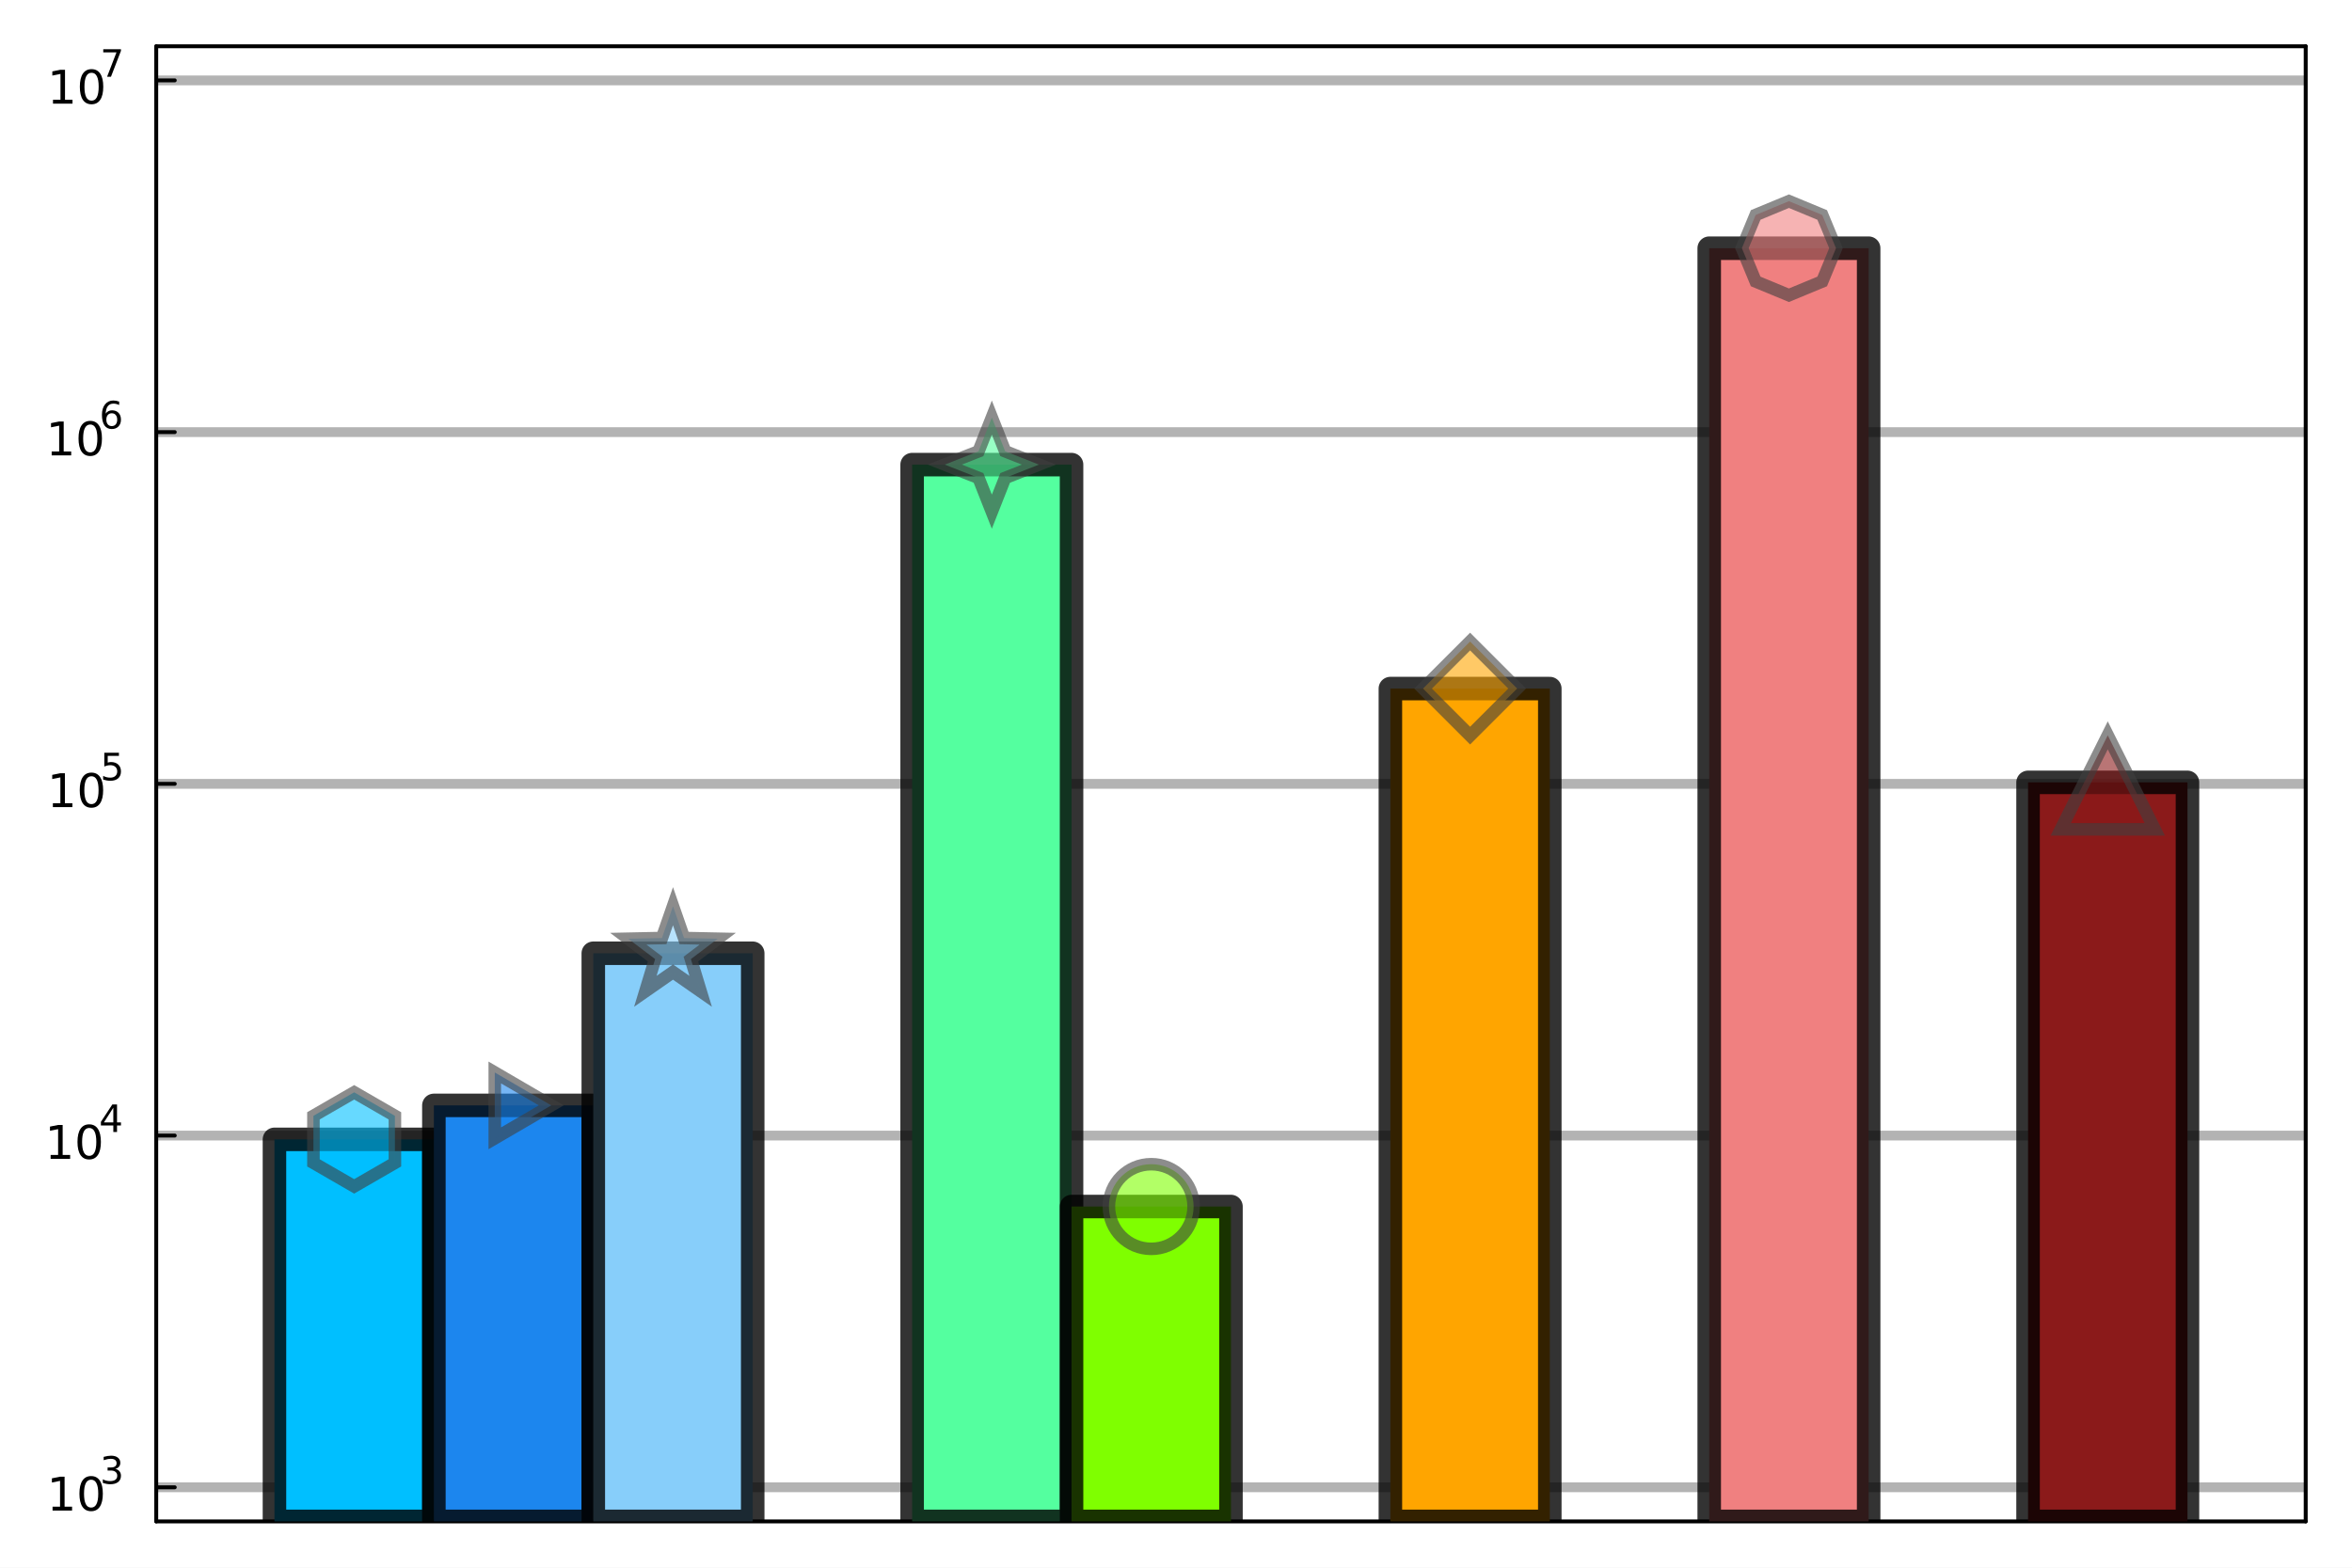
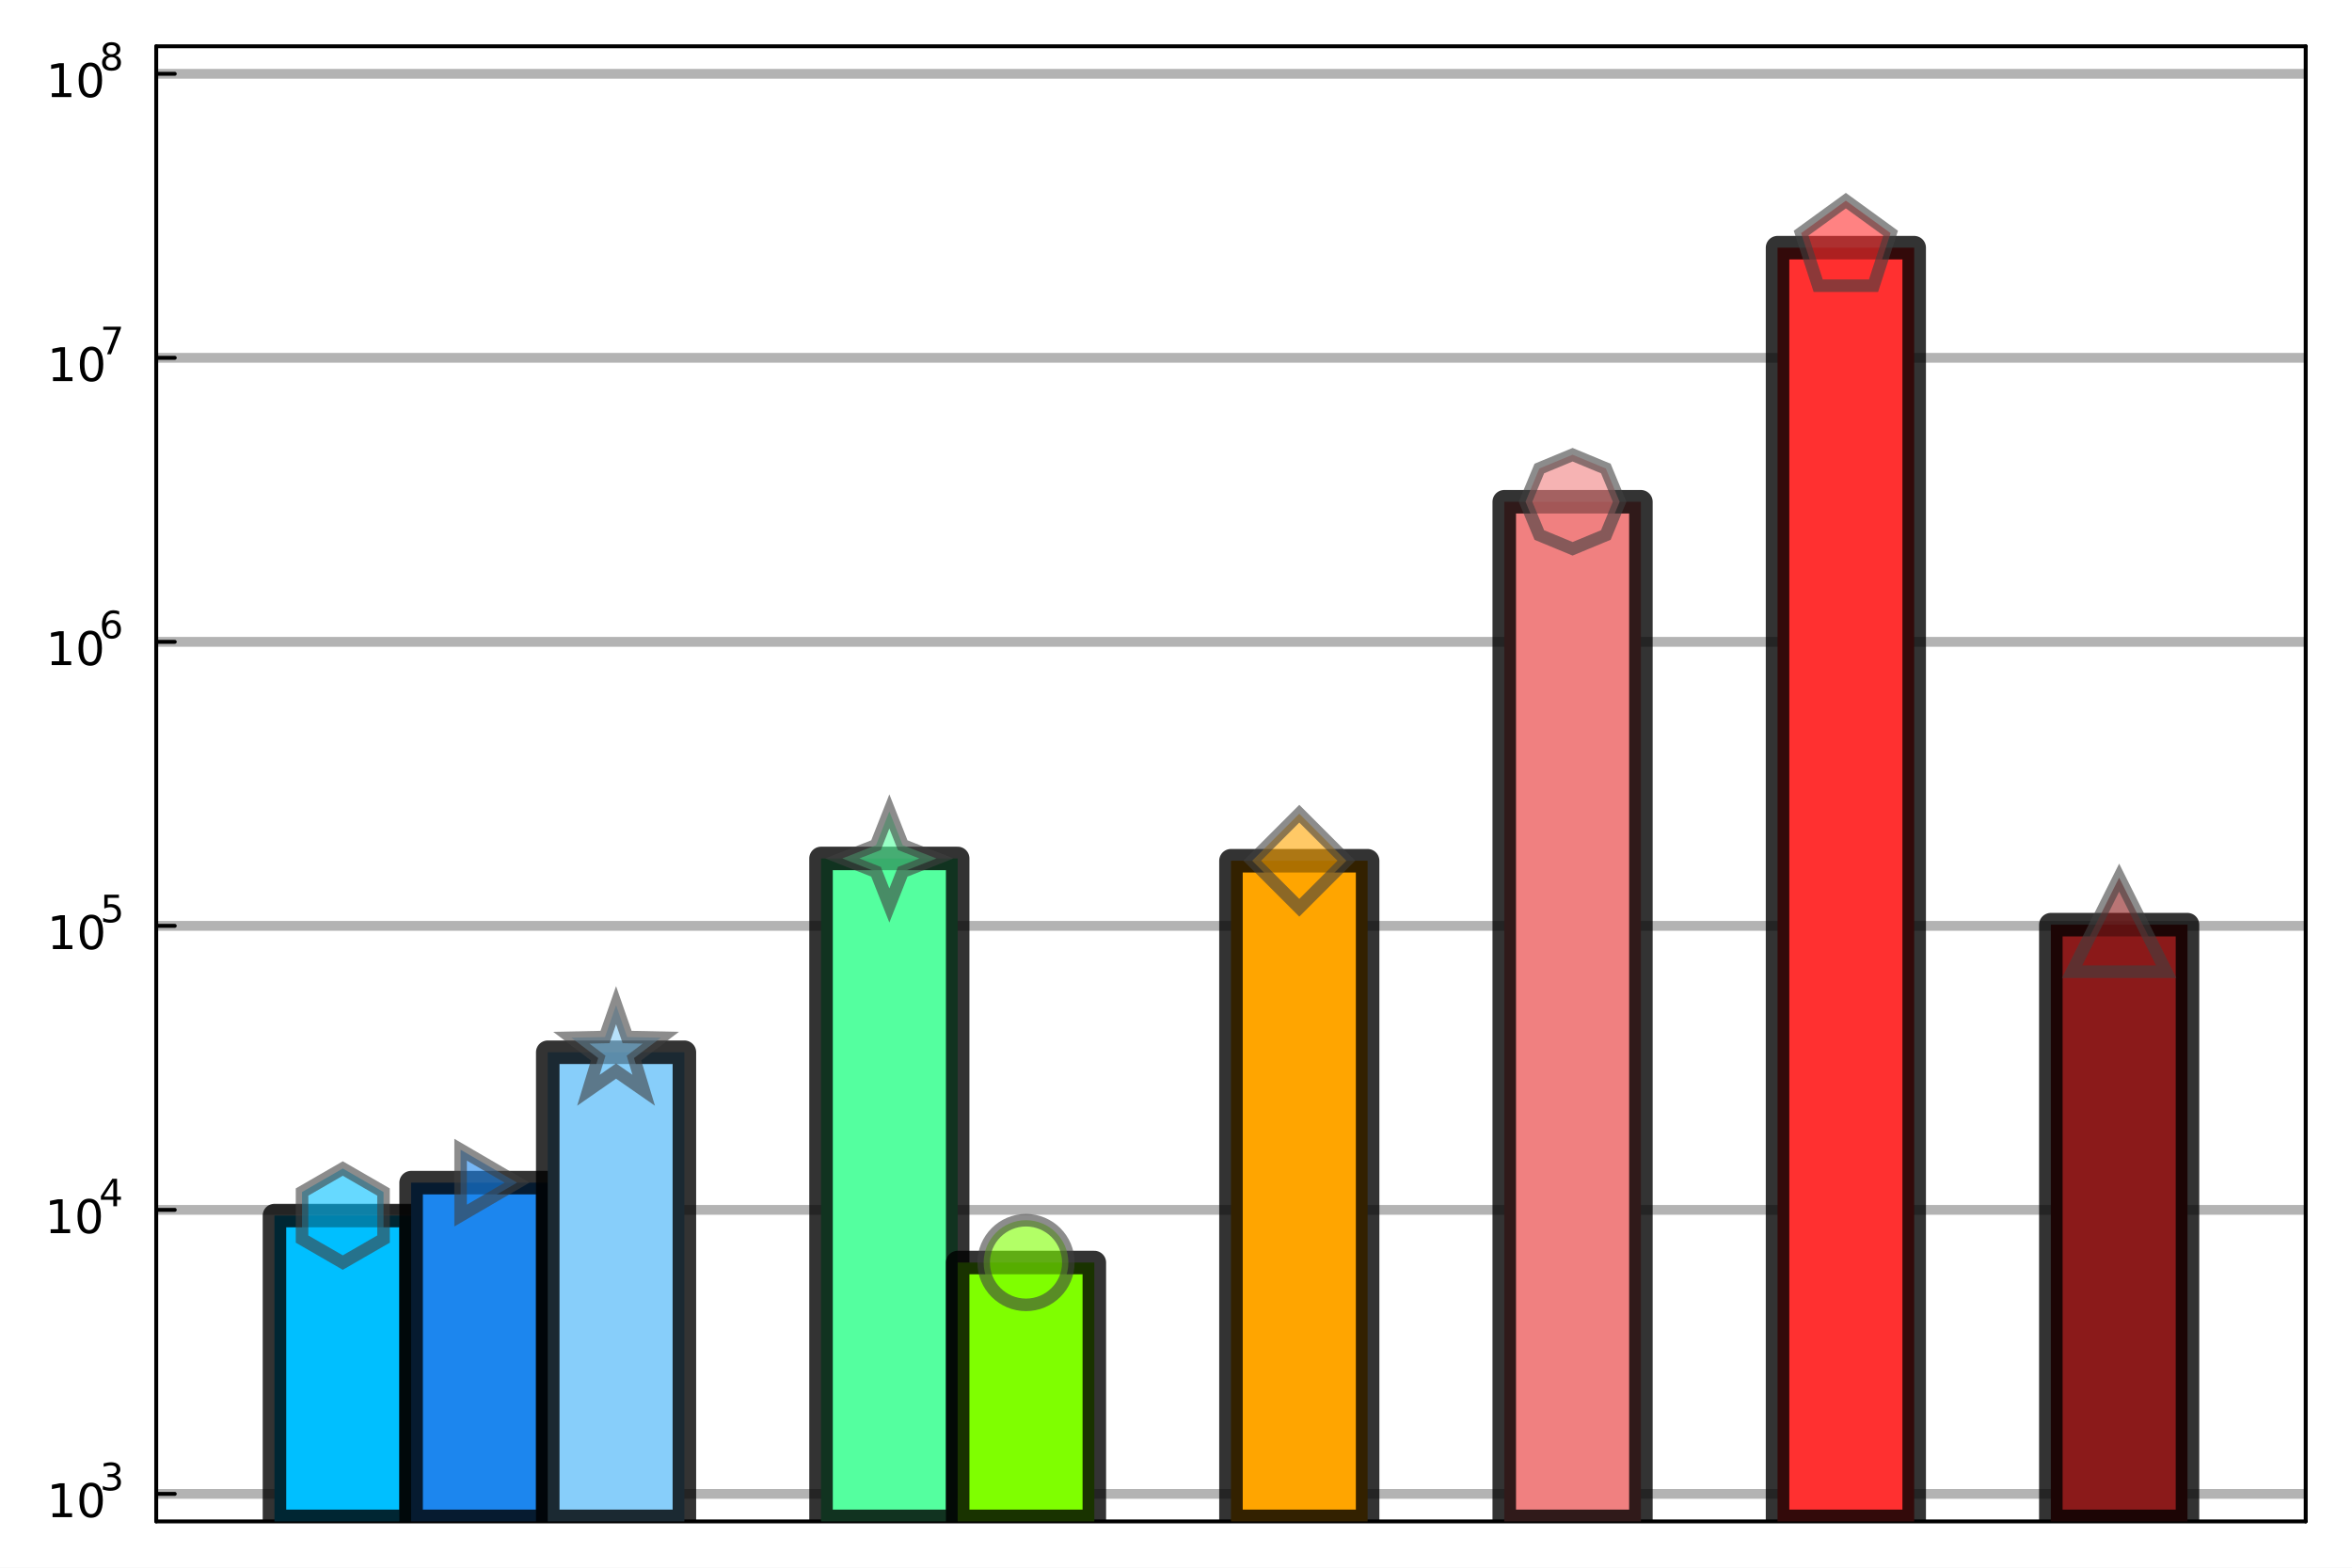
<svg xmlns="http://www.w3.org/2000/svg" width="600" height="400" viewBox="0 0 2400 1600">
  <defs>
-     <clipPath id="clip800">
+     <clipPath id="clip710">
      <rect x="0" y="0" width="2400" height="1600" />
    </clipPath>
  </defs>
-   <path clip-path="url(#clip800)" d=" M0 1600 L2400 1600 L2400 0 L0 0  Z   " fill="#ffffff" fill-rule="evenodd" fill-opacity="1" />
+   <path clip-path="url(#clip710)" d=" M0 1600 L2400 1600 L2400 0 L0 0  Z   " fill="#ffffff" fill-rule="evenodd" fill-opacity="1" />
  <defs>
-     <clipPath id="clip801">
+     <clipPath id="clip711">
      <rect x="480" y="0" width="1681" height="1600" />
    </clipPath>
  </defs>
-   <path clip-path="url(#clip800)" d=" M159.422 1552.76 L2352.76 1552.76 L2352.76 47.244 L159.422 47.244  Z   " fill="#ffffff" fill-rule="evenodd" fill-opacity="1" />
+   <path clip-path="url(#clip710)" d=" M159.422 1552.76 L2352.76 1552.76 L2352.76 47.244 L159.422 47.244  Z   " fill="#ffffff" fill-rule="evenodd" fill-opacity="1" />
  <defs>
-     <clipPath id="clip802">
+     <clipPath id="clip712">
      <rect x="159" y="47" width="2194" height="1507" />
    </clipPath>
  </defs>
-   <polyline clip-path="url(#clip800)" style="stroke:#000000; stroke-linecap:round; stroke-linejoin:round; stroke-width:4; stroke-opacity:1; fill:none" points="   159.422,1552.76 2352.76,1552.76    " />
-   <polyline clip-path="url(#clip800)" style="stroke:#000000; stroke-linecap:round; stroke-linejoin:round; stroke-width:4; stroke-opacity:1; fill:none" points="   159.422,47.244 2352.76,47.244    " />
-   <polyline clip-path="url(#clip802)" style="stroke:#000000; stroke-linecap:round; stroke-linejoin:round; stroke-width:10; stroke-opacity:0.3; fill:none" points="   159.422,1517.97 2352.76,1517.97    " />
-   <polyline clip-path="url(#clip802)" style="stroke:#000000; stroke-linecap:round; stroke-linejoin:round; stroke-width:10; stroke-opacity:0.3; fill:none" points="   159.422,1158.98 2352.76,1158.98    " />
-   <polyline clip-path="url(#clip802)" style="stroke:#000000; stroke-linecap:round; stroke-linejoin:round; stroke-width:10; stroke-opacity:0.3; fill:none" points="   159.422,800 2352.76,800    " />
-   <polyline clip-path="url(#clip802)" style="stroke:#000000; stroke-linecap:round; stroke-linejoin:round; stroke-width:10; stroke-opacity:0.3; fill:none" points="   159.422,441.017 2352.76,441.017    " />
-   <polyline clip-path="url(#clip802)" style="stroke:#000000; stroke-linecap:round; stroke-linejoin:round; stroke-width:10; stroke-opacity:0.3; fill:none" points="   159.422,82.033 2352.76,82.033    " />
-   <polyline clip-path="url(#clip800)" style="stroke:#000000; stroke-linecap:round; stroke-linejoin:round; stroke-width:4; stroke-opacity:1; fill:none" points="   159.422,1552.76 159.422,47.244    " />
-   <polyline clip-path="url(#clip800)" style="stroke:#000000; stroke-linecap:round; stroke-linejoin:round; stroke-width:4; stroke-opacity:1; fill:none" points="   2352.76,1552.76 2352.76,47.244    " />
-   <polyline clip-path="url(#clip800)" style="stroke:#000000; stroke-linecap:round; stroke-linejoin:round; stroke-width:4; stroke-opacity:1; fill:none" points="   159.422,1517.97 178.32,1517.97    " />
-   <polyline clip-path="url(#clip800)" style="stroke:#000000; stroke-linecap:round; stroke-linejoin:round; stroke-width:4; stroke-opacity:1; fill:none" points="   159.422,1158.98 178.32,1158.98    " />
-   <polyline clip-path="url(#clip800)" style="stroke:#000000; stroke-linecap:round; stroke-linejoin:round; stroke-width:4; stroke-opacity:1; fill:none" points="   159.422,800 178.32,800    " />
-   <polyline clip-path="url(#clip800)" style="stroke:#000000; stroke-linecap:round; stroke-linejoin:round; stroke-width:4; stroke-opacity:1; fill:none" points="   159.422,441.017 178.32,441.017    " />
-   <polyline clip-path="url(#clip800)" style="stroke:#000000; stroke-linecap:round; stroke-linejoin:round; stroke-width:4; stroke-opacity:1; fill:none" points="   159.422,82.033 178.32,82.033    " />
-   <path clip-path="url(#clip800)" d="M53.638 1537.76 L61.277 1537.76 L61.277 1511.39 L52.967 1513.06 L52.967 1508.8 L61.231 1507.13 L65.907 1507.13 L65.907 1537.76 L73.546 1537.76 L73.546 1541.69 L53.638 1541.69 L53.638 1537.76 Z" fill="#000000" fill-rule="evenodd" fill-opacity="1" />
-   <path clip-path="url(#clip800)" d="M92.99 1510.21 Q89.379 1510.21 87.55 1513.78 Q85.745 1517.32 85.745 1524.45 Q85.745 1531.56 87.55 1535.12 Q89.379 1538.66 92.99 1538.66 Q96.624 1538.66 98.43 1535.12 Q100.258 1531.56 100.258 1524.45 Q100.258 1517.32 98.43 1513.78 Q96.624 1510.21 92.99 1510.21 M92.99 1506.51 Q98.8 1506.51 101.856 1511.12 Q104.934 1515.7 104.934 1524.45 Q104.934 1533.18 101.856 1537.78 Q98.8 1542.37 92.99 1542.37 Q87.18 1542.37 84.101 1537.78 Q81.046 1533.18 81.046 1524.45 Q81.046 1515.7 84.101 1511.12 Q87.18 1506.51 92.99 1506.51 Z" fill="#000000" fill-rule="evenodd" fill-opacity="1" />
-   <path clip-path="url(#clip800)" d="M117.63 1499.14 Q120.357 1499.73 121.88 1501.57 Q123.422 1503.41 123.422 1506.12 Q123.422 1510.28 120.564 1512.55 Q117.705 1514.83 112.439 1514.83 Q110.671 1514.83 108.79 1514.47 Q106.928 1514.13 104.934 1513.44 L104.934 1509.77 Q106.514 1510.69 108.395 1511.16 Q110.276 1511.63 112.326 1511.63 Q115.899 1511.63 117.761 1510.22 Q119.642 1508.81 119.642 1506.12 Q119.642 1503.64 117.893 1502.25 Q116.162 1500.84 113.059 1500.84 L109.787 1500.84 L109.787 1497.71 L113.21 1497.71 Q116.012 1497.71 117.498 1496.6 Q118.984 1495.48 118.984 1493.37 Q118.984 1491.21 117.441 1490.06 Q115.918 1488.89 113.059 1488.89 Q111.498 1488.89 109.711 1489.23 Q107.925 1489.57 105.781 1490.29 L105.781 1486.9 Q107.943 1486.3 109.824 1486 Q111.724 1485.7 113.398 1485.7 Q117.724 1485.7 120.244 1487.67 Q122.764 1489.63 122.764 1492.97 Q122.764 1495.31 121.429 1496.92 Q120.093 1498.52 117.63 1499.14 Z" fill="#000000" fill-rule="evenodd" fill-opacity="1" />
-   <path clip-path="url(#clip800)" d="M51.663 1178.78 L59.302 1178.78 L59.302 1152.41 L50.992 1154.08 L50.992 1149.82 L59.256 1148.15 L63.932 1148.15 L63.932 1178.78 L71.571 1178.78 L71.571 1182.71 L51.663 1182.71 L51.663 1178.78 Z" fill="#000000" fill-rule="evenodd" fill-opacity="1" />
-   <path clip-path="url(#clip800)" d="M91.015 1151.23 Q87.404 1151.23 85.575 1154.79 Q83.77 1158.34 83.77 1165.47 Q83.77 1172.57 85.575 1176.14 Q87.404 1179.68 91.015 1179.68 Q94.649 1179.68 96.455 1176.14 Q98.284 1172.57 98.284 1165.47 Q98.284 1158.34 96.455 1154.79 Q94.649 1151.23 91.015 1151.23 M91.015 1147.53 Q96.825 1147.53 99.881 1152.13 Q102.959 1156.72 102.959 1165.47 Q102.959 1174.19 99.881 1178.8 Q96.825 1183.38 91.015 1183.38 Q85.205 1183.38 82.126 1178.8 Q79.071 1174.19 79.071 1165.47 Q79.071 1156.72 82.126 1152.13 Q85.205 1147.53 91.015 1147.53 Z" fill="#000000" fill-rule="evenodd" fill-opacity="1" />
-   <path clip-path="url(#clip800)" d="M115.636 1130.53 L106.044 1145.52 L115.636 1145.52 L115.636 1130.53 M114.639 1127.22 L119.416 1127.22 L119.416 1145.52 L123.422 1145.52 L123.422 1148.68 L119.416 1148.68 L119.416 1155.3 L115.636 1155.3 L115.636 1148.68 L102.959 1148.68 L102.959 1145.01 L114.639 1127.22 Z" fill="#000000" fill-rule="evenodd" fill-opacity="1" />
-   <path clip-path="url(#clip800)" d="M53.958 819.792 L61.597 819.792 L61.597 793.427 L53.287 795.093 L53.287 790.834 L61.55 789.168 L66.226 789.168 L66.226 819.792 L73.865 819.792 L73.865 823.728 L53.958 823.728 L53.958 819.792 Z" fill="#000000" fill-rule="evenodd" fill-opacity="1" />
-   <path clip-path="url(#clip800)" d="M93.31 792.246 Q89.698 792.246 87.87 795.811 Q86.064 799.353 86.064 806.482 Q86.064 813.589 87.87 817.154 Q89.698 820.695 93.31 820.695 Q96.944 820.695 98.749 817.154 Q100.578 813.589 100.578 806.482 Q100.578 799.353 98.749 795.811 Q96.944 792.246 93.31 792.246 M93.31 788.543 Q99.12 788.543 102.175 793.149 Q105.254 797.732 105.254 806.482 Q105.254 815.209 102.175 819.816 Q99.12 824.399 93.31 824.399 Q87.499 824.399 84.421 819.816 Q81.365 815.209 81.365 806.482 Q81.365 797.732 84.421 793.149 Q87.499 788.543 93.31 788.543 Z" fill="#000000" fill-rule="evenodd" fill-opacity="1" />
-   <path clip-path="url(#clip800)" d="M106.439 768.237 L121.353 768.237 L121.353 771.435 L109.918 771.435 L109.918 778.318 Q110.746 778.036 111.573 777.904 Q112.401 777.754 113.228 777.754 Q117.93 777.754 120.676 780.331 Q123.422 782.907 123.422 787.308 Q123.422 791.841 120.601 794.361 Q117.78 796.863 112.645 796.863 Q110.878 796.863 109.034 796.562 Q107.21 796.261 105.254 795.659 L105.254 791.841 Q106.947 792.763 108.752 793.214 Q110.558 793.665 112.57 793.665 Q115.824 793.665 117.724 791.954 Q119.623 790.242 119.623 787.308 Q119.623 784.374 117.724 782.663 Q115.824 780.951 112.57 780.951 Q111.047 780.951 109.523 781.29 Q108.019 781.628 106.439 782.343 L106.439 768.237 Z" fill="#000000" fill-rule="evenodd" fill-opacity="1" />
-   <path clip-path="url(#clip800)" d="M52.736 460.809 L60.374 460.809 L60.374 434.443 L52.064 436.11 L52.064 431.851 L60.328 430.184 L65.004 430.184 L65.004 460.809 L72.643 460.809 L72.643 464.744 L52.736 464.744 L52.736 460.809 Z" fill="#000000" fill-rule="evenodd" fill-opacity="1" />
-   <path clip-path="url(#clip800)" d="M92.087 433.263 Q88.476 433.263 86.647 436.828 Q84.842 440.369 84.842 447.499 Q84.842 454.605 86.647 458.17 Q88.476 461.712 92.087 461.712 Q95.721 461.712 97.527 458.17 Q99.356 454.605 99.356 447.499 Q99.356 440.369 97.527 436.828 Q95.721 433.263 92.087 433.263 M92.087 429.559 Q97.897 429.559 100.953 434.166 Q104.031 438.749 104.031 447.499 Q104.031 456.226 100.953 460.832 Q97.897 465.415 92.087 465.415 Q86.277 465.415 83.198 460.832 Q80.143 456.226 80.143 447.499 Q80.143 438.749 83.198 434.166 Q86.277 429.559 92.087 429.559 Z" fill="#000000" fill-rule="evenodd" fill-opacity="1" />
-   <path clip-path="url(#clip800)" d="M114.056 421.78 Q111.498 421.78 109.994 423.529 Q108.508 425.278 108.508 428.325 Q108.508 431.353 109.994 433.121 Q111.498 434.87 114.056 434.87 Q116.614 434.87 118.1 433.121 Q119.604 431.353 119.604 428.325 Q119.604 425.278 118.1 423.529 Q116.614 421.78 114.056 421.78 M121.598 409.874 L121.598 413.335 Q120.169 412.658 118.702 412.301 Q117.253 411.943 115.824 411.943 Q112.062 411.943 110.069 414.482 Q108.094 417.021 107.812 422.156 Q108.922 420.52 110.595 419.654 Q112.269 418.771 114.282 418.771 Q118.513 418.771 120.958 421.347 Q123.422 423.905 123.422 428.325 Q123.422 432.651 120.864 435.265 Q118.307 437.879 114.056 437.879 Q109.185 437.879 106.608 434.155 Q104.031 430.413 104.031 423.322 Q104.031 416.664 107.191 412.714 Q110.351 408.746 115.673 408.746 Q117.103 408.746 118.551 409.028 Q120.018 409.31 121.598 409.874 Z" fill="#000000" fill-rule="evenodd" fill-opacity="1" />
-   <path clip-path="url(#clip800)" d="M54.071 101.826 L61.71 101.826 L61.71 75.46 L53.4 77.127 L53.4 72.867 L61.663 71.201 L66.339 71.201 L66.339 101.826 L73.978 101.826 L73.978 105.761 L54.071 105.761 L54.071 101.826 Z" fill="#000000" fill-rule="evenodd" fill-opacity="1" />
-   <path clip-path="url(#clip800)" d="M93.422 74.279 Q89.811 74.279 87.983 77.844 Q86.177 81.386 86.177 88.516 Q86.177 95.622 87.983 99.187 Q89.811 102.728 93.422 102.728 Q97.057 102.728 98.862 99.187 Q100.691 95.622 100.691 88.516 Q100.691 81.386 98.862 77.844 Q97.057 74.279 93.422 74.279 M93.422 70.576 Q99.233 70.576 102.288 75.182 Q105.367 79.766 105.367 88.516 Q105.367 97.242 102.288 101.849 Q99.233 106.432 93.422 106.432 Q87.612 106.432 84.534 101.849 Q81.478 97.242 81.478 88.516 Q81.478 79.766 84.534 75.182 Q87.612 70.576 93.422 70.576 Z" fill="#000000" fill-rule="evenodd" fill-opacity="1" />
-   <path clip-path="url(#clip800)" d="M105.367 50.27 L123.422 50.27 L123.422 51.888 L113.228 78.35 L109.26 78.35 L118.852 53.468 L105.367 53.468 L105.367 50.27 Z" fill="#000000" fill-rule="evenodd" fill-opacity="1" />
-   <path clip-path="url(#clip802)" d=" M280.06 1162.83 L280.06 1552.76 L442.731 1552.76 L442.731 1162.83 L280.06 1162.83 L280.06 1162.83  Z   " fill="#00bfff" fill-rule="evenodd" fill-opacity="1" />
-   <polyline clip-path="url(#clip802)" style="stroke:#000000; stroke-linecap:round; stroke-linejoin:round; stroke-width:24; stroke-opacity:0.8; fill:none" points="   280.06,1162.83 280.06,1552.76 442.731,1552.76 442.731,1162.83 280.06,1162.83    " />
-   <path clip-path="url(#clip802)" d=" M442.731 1128.18 L442.731 1552.76 L605.403 1552.76 L605.403 1128.18 L442.731 1128.18 L442.731 1128.18  Z   " fill="#1c86ee" fill-rule="evenodd" fill-opacity="1" />
-   <polyline clip-path="url(#clip802)" style="stroke:#000000; stroke-linecap:round; stroke-linejoin:round; stroke-width:24; stroke-opacity:0.8; fill:none" points="   442.731,1128.18 442.731,1552.76 605.403,1552.76 605.403,1128.18 442.731,1128.18    " />
-   <path clip-path="url(#clip802)" d=" M605.403 972.903 L605.403 1552.76 L768.074 1552.76 L768.074 972.903 L605.403 972.903 L605.403 972.903  Z   " fill="#87cefa" fill-rule="evenodd" fill-opacity="1" />
-   <polyline clip-path="url(#clip802)" style="stroke:#000000; stroke-linecap:round; stroke-linejoin:round; stroke-width:24; stroke-opacity:0.8; fill:none" points="   605.403,972.903 605.403,1552.76 768.074,1552.76 768.074,972.903 605.403,972.903    " />
-   <path clip-path="url(#clip802)" d=" M930.746 474.19 L930.746 1552.76 L1093.42 1552.76 L1093.42 474.19 L930.746 474.19 L930.746 474.19  Z   " fill="#54ff9f" fill-rule="evenodd" fill-opacity="1" />
-   <polyline clip-path="url(#clip802)" style="stroke:#000000; stroke-linecap:round; stroke-linejoin:round; stroke-width:24; stroke-opacity:0.8; fill:none" points="   930.746,474.19 930.746,1552.76 1093.42,1552.76 1093.42,474.19 930.746,474.19    " />
-   <path clip-path="url(#clip802)" d=" M1093.42 1231.39 L1093.42 1552.76 L1256.09 1552.76 L1256.09 1231.39 L1093.42 1231.39 L1093.42 1231.39  Z   " fill="#7fff00" fill-rule="evenodd" fill-opacity="1" />
-   <polyline clip-path="url(#clip802)" style="stroke:#000000; stroke-linecap:round; stroke-linejoin:round; stroke-width:24; stroke-opacity:0.8; fill:none" points="   1093.42,1231.39 1093.42,1552.76 1256.09,1552.76 1256.09,1231.39 1093.42,1231.39    " />
-   <path clip-path="url(#clip802)" d=" M1418.76 702.765 L1418.76 1552.76 L1581.43 1552.76 L1581.43 702.765 L1418.76 702.765 L1418.76 702.765  Z   " fill="#ffa500" fill-rule="evenodd" fill-opacity="1" />
-   <polyline clip-path="url(#clip802)" style="stroke:#000000; stroke-linecap:round; stroke-linejoin:round; stroke-width:24; stroke-opacity:0.8; fill:none" points="   1418.76,702.765 1418.76,1552.76 1581.43,1552.76 1581.43,702.765 1418.76,702.765    " />
-   <path clip-path="url(#clip802)" d=" M1744.1 253.32 L1744.1 1552.76 L1906.78 1552.76 L1906.78 253.32 L1744.1 253.32 L1744.1 253.32  Z   " fill="#f08080" fill-rule="evenodd" fill-opacity="1" />
-   <polyline clip-path="url(#clip802)" style="stroke:#000000; stroke-linecap:round; stroke-linejoin:round; stroke-width:24; stroke-opacity:0.8; fill:none" points="   1744.1,253.32 1744.1,1552.76 1906.78,1552.76 1906.78,253.32 1744.1,253.32    " />
-   <path clip-path="url(#clip802)" d=" M2069.45 798.493 L2069.45 1552.76 L2232.12 1552.76 L2232.12 798.493 L2069.45 798.493 L2069.45 798.493  Z   " fill="#8b1a1a" fill-rule="evenodd" fill-opacity="1" />
-   <polyline clip-path="url(#clip802)" style="stroke:#000000; stroke-linecap:round; stroke-linejoin:round; stroke-width:24; stroke-opacity:0.8; fill:none" points="   2069.45,798.493 2069.45,1552.76 2232.12,1552.76 2232.12,798.493 2069.45,798.493    " />
-   <circle clip-path="url(#clip802)" style="fill:#00bfff; stroke:none; fill-opacity:0" cx="361.395" cy="1162.83" r="2" />
-   <circle clip-path="url(#clip802)" style="fill:#1c86ee; stroke:none; fill-opacity:0" cx="524.067" cy="1128.18" r="2" />
-   <circle clip-path="url(#clip802)" style="fill:#87cefa; stroke:none; fill-opacity:0" cx="686.739" cy="972.903" r="2" />
-   <circle clip-path="url(#clip802)" style="fill:#54ff9f; stroke:none; fill-opacity:0" cx="1012.08" cy="474.19" r="2" />
-   <circle clip-path="url(#clip802)" style="fill:#7fff00; stroke:none; fill-opacity:0" cx="1174.75" cy="1231.39" r="2" />
-   <circle clip-path="url(#clip802)" style="fill:#ffa500; stroke:none; fill-opacity:0" cx="1500.1" cy="702.765" r="2" />
-   <circle clip-path="url(#clip802)" style="fill:#f08080; stroke:none; fill-opacity:0" cx="1825.44" cy="253.32" r="2" />
-   <circle clip-path="url(#clip802)" style="fill:#8b1a1a; stroke:none; fill-opacity:0" cx="2150.78" cy="798.493" r="2" />
-   <path clip-path="url(#clip802)" d="M361.395 1210.83 L319.827 1186.83 L319.827 1138.83 L361.395 1114.83 L402.963 1138.83 L402.963 1186.83 Z" fill="#00bfff" fill-rule="evenodd" fill-opacity="0.6" stroke="#404040" stroke-opacity="0.6" stroke-width="12.8" />
-   <path clip-path="url(#clip802)" d="M562.467 1128.18 L504.867 1094.58 L504.867 1161.78 L562.467 1128.18 Z" fill="#1c86ee" fill-rule="evenodd" fill-opacity="0.6" stroke="#404040" stroke-opacity="0.6" stroke-width="12.8" />
-   <path clip-path="url(#clip802)" d="M686.739 924.903 L675.459 957.351 L641.091 958.071 L668.499 978.855 L658.515 1011.74 L686.739 992.103 L714.963 1011.74 L704.979 978.855 L732.387 958.071 L698.019 957.351 L686.739 924.903 Z" fill="#87cefa" fill-rule="evenodd" fill-opacity="0.6" stroke="#404040" stroke-opacity="0.6" stroke-width="12.8" />
-   <path clip-path="url(#clip802)" d="M1012.08 522.19 L998.498 487.774 L964.082 474.19 L998.498 460.606 L1012.08 426.19 L1025.67 460.606 L1060.08 474.19 L1025.67 487.774 L1012.08 522.19 Z" fill="#54ff9f" fill-rule="evenodd" fill-opacity="0.6" stroke="#404040" stroke-opacity="0.6" stroke-width="12.8" />
-   <circle clip-path="url(#clip802)" cx="1174.75" cy="1231.39" r="43.2" fill="#7fff00" fill-rule="evenodd" fill-opacity="0.6" stroke="#404040" stroke-opacity="0.6" stroke-width="12.8" />
-   <path clip-path="url(#clip802)" d="M1500.1 654.765 L1452.1 702.765 L1500.1 750.765 L1548.1 702.765 L1500.1 654.765 Z" fill="#ffa500" fill-rule="evenodd" fill-opacity="0.6" stroke="#404040" stroke-opacity="0.6" stroke-width="12.8" />
-   <path clip-path="url(#clip802)" d="M1825.44 301.32 L1791.5 287.256 L1777.44 253.32 L1791.5 219.384 L1825.44 205.32 L1859.38 219.384 L1873.44 253.32 L1859.38 287.256 Z" fill="#f08080" fill-rule="evenodd" fill-opacity="0.6" stroke="#404040" stroke-opacity="0.6" stroke-width="12.8" />
-   <path clip-path="url(#clip802)" d="M2150.78 750.493 L2102.78 846.493 L2198.78 846.493 L2150.78 750.493 Z" fill="#8b1a1a" fill-rule="evenodd" fill-opacity="0.6" stroke="#404040" stroke-opacity="0.6" stroke-width="12.8" />
+   <polyline clip-path="url(#clip710)" style="stroke:#000000; stroke-linecap:round; stroke-linejoin:round; stroke-width:4; stroke-opacity:1; fill:none" points="   159.422,1552.76 2352.76,1552.76    " />
+   <polyline clip-path="url(#clip710)" style="stroke:#000000; stroke-linecap:round; stroke-linejoin:round; stroke-width:4; stroke-opacity:1; fill:none" points="   159.422,47.244 2352.76,47.244    " />
+   <polyline clip-path="url(#clip712)" style="stroke:#000000; stroke-linecap:round; stroke-linejoin:round; stroke-width:10; stroke-opacity:0.3; fill:none" points="   159.422,1524.66 2352.76,1524.66    " />
+   <polyline clip-path="url(#clip712)" style="stroke:#000000; stroke-linecap:round; stroke-linejoin:round; stroke-width:10; stroke-opacity:0.3; fill:none" points="   159.422,1234.8 2352.76,1234.8    " />
+   <polyline clip-path="url(#clip712)" style="stroke:#000000; stroke-linecap:round; stroke-linejoin:round; stroke-width:10; stroke-opacity:0.3; fill:none" points="   159.422,944.933 2352.76,944.933    " />
+   <polyline clip-path="url(#clip712)" style="stroke:#000000; stroke-linecap:round; stroke-linejoin:round; stroke-width:10; stroke-opacity:0.3; fill:none" points="   159.422,655.067 2352.76,655.067    " />
+   <polyline clip-path="url(#clip712)" style="stroke:#000000; stroke-linecap:round; stroke-linejoin:round; stroke-width:10; stroke-opacity:0.3; fill:none" points="   159.422,365.201 2352.76,365.201    " />
+   <polyline clip-path="url(#clip712)" style="stroke:#000000; stroke-linecap:round; stroke-linejoin:round; stroke-width:10; stroke-opacity:0.3; fill:none" points="   159.422,75.335 2352.76,75.335    " />
+   <polyline clip-path="url(#clip710)" style="stroke:#000000; stroke-linecap:round; stroke-linejoin:round; stroke-width:4; stroke-opacity:1; fill:none" points="   159.422,1552.76 159.422,47.244    " />
+   <polyline clip-path="url(#clip710)" style="stroke:#000000; stroke-linecap:round; stroke-linejoin:round; stroke-width:4; stroke-opacity:1; fill:none" points="   2352.76,1552.76 2352.76,47.244    " />
+   <polyline clip-path="url(#clip710)" style="stroke:#000000; stroke-linecap:round; stroke-linejoin:round; stroke-width:4; stroke-opacity:1; fill:none" points="   159.422,1524.66 178.32,1524.66    " />
+   <polyline clip-path="url(#clip710)" style="stroke:#000000; stroke-linecap:round; stroke-linejoin:round; stroke-width:4; stroke-opacity:1; fill:none" points="   159.422,1234.8 178.32,1234.8    " />
+   <polyline clip-path="url(#clip710)" style="stroke:#000000; stroke-linecap:round; stroke-linejoin:round; stroke-width:4; stroke-opacity:1; fill:none" points="   159.422,944.933 178.32,944.933    " />
+   <polyline clip-path="url(#clip710)" style="stroke:#000000; stroke-linecap:round; stroke-linejoin:round; stroke-width:4; stroke-opacity:1; fill:none" points="   159.422,655.067 178.32,655.067    " />
+   <polyline clip-path="url(#clip710)" style="stroke:#000000; stroke-linecap:round; stroke-linejoin:round; stroke-width:4; stroke-opacity:1; fill:none" points="   159.422,365.201 178.32,365.201    " />
+   <polyline clip-path="url(#clip710)" style="stroke:#000000; stroke-linecap:round; stroke-linejoin:round; stroke-width:4; stroke-opacity:1; fill:none" points="   159.422,75.335 178.32,75.335    " />
+   <path clip-path="url(#clip710)" d="M53.638 1544.46 L61.277 1544.46 L61.277 1518.09 L52.967 1519.76 L52.967 1515.5 L61.231 1513.83 L65.907 1513.83 L65.907 1544.46 L73.546 1544.46 L73.546 1548.39 L53.638 1548.39 L53.638 1544.46 Z" fill="#000000" fill-rule="evenodd" fill-opacity="1" />
+   <path clip-path="url(#clip710)" d="M92.99 1516.91 Q89.379 1516.91 87.55 1520.48 Q85.745 1524.02 85.745 1531.15 Q85.745 1538.25 87.55 1541.82 Q89.379 1545.36 92.99 1545.36 Q96.624 1545.36 98.43 1541.82 Q100.258 1538.25 100.258 1531.15 Q100.258 1524.02 98.43 1520.48 Q96.624 1516.91 92.99 1516.91 M92.99 1513.21 Q98.8 1513.21 101.856 1517.81 Q104.934 1522.4 104.934 1531.15 Q104.934 1539.87 101.856 1544.48 Q98.8 1549.06 92.99 1549.06 Q87.18 1549.06 84.101 1544.48 Q81.046 1539.87 81.046 1531.15 Q81.046 1522.4 84.101 1517.81 Q87.18 1513.21 92.99 1513.21 Z" fill="#000000" fill-rule="evenodd" fill-opacity="1" />
+   <path clip-path="url(#clip710)" d="M117.63 1505.84 Q120.357 1506.42 121.88 1508.27 Q123.422 1510.11 123.422 1512.82 Q123.422 1516.98 120.564 1519.25 Q117.705 1521.53 112.439 1521.53 Q110.671 1521.53 108.79 1521.17 Q106.928 1520.83 104.934 1520.14 L104.934 1516.47 Q106.514 1517.39 108.395 1517.86 Q110.276 1518.33 112.326 1518.33 Q115.899 1518.33 117.761 1516.92 Q119.642 1515.51 119.642 1512.82 Q119.642 1510.34 117.893 1508.95 Q116.162 1507.53 113.059 1507.53 L109.787 1507.53 L109.787 1504.41 L113.21 1504.41 Q116.012 1504.41 117.498 1503.3 Q118.984 1502.17 118.984 1500.07 Q118.984 1497.91 117.441 1496.76 Q115.918 1495.59 113.059 1495.59 Q111.498 1495.59 109.711 1495.93 Q107.925 1496.27 105.781 1496.98 L105.781 1493.6 Q107.943 1493 109.824 1492.7 Q111.724 1492.39 113.398 1492.39 Q117.724 1492.39 120.244 1494.37 Q122.764 1496.33 122.764 1499.67 Q122.764 1502.01 121.429 1503.62 Q120.093 1505.22 117.63 1505.84 Z" fill="#000000" fill-rule="evenodd" fill-opacity="1" />
+   <path clip-path="url(#clip710)" d="M51.663 1254.59 L59.302 1254.59 L59.302 1228.23 L50.992 1229.89 L50.992 1225.63 L59.256 1223.97 L63.932 1223.97 L63.932 1254.59 L71.571 1254.59 L71.571 1258.53 L51.663 1258.53 L51.663 1254.59 Z" fill="#000000" fill-rule="evenodd" fill-opacity="1" />
+   <path clip-path="url(#clip710)" d="M91.015 1227.05 Q87.404 1227.05 85.575 1230.61 Q83.77 1234.15 83.77 1241.28 Q83.77 1248.39 85.575 1251.95 Q87.404 1255.49 91.015 1255.49 Q94.649 1255.49 96.455 1251.95 Q98.284 1248.39 98.284 1241.28 Q98.284 1234.15 96.455 1230.61 Q94.649 1227.05 91.015 1227.05 M91.015 1223.34 Q96.825 1223.34 99.881 1227.95 Q102.959 1232.53 102.959 1241.28 Q102.959 1250.01 99.881 1254.61 Q96.825 1259.2 91.015 1259.2 Q85.205 1259.2 82.126 1254.61 Q79.071 1250.01 79.071 1241.28 Q79.071 1232.53 82.126 1227.95 Q85.205 1223.34 91.015 1223.34 Z" fill="#000000" fill-rule="evenodd" fill-opacity="1" />
+   <path clip-path="url(#clip710)" d="M115.636 1206.35 L106.044 1221.34 L115.636 1221.34 L115.636 1206.35 M114.639 1203.04 L119.416 1203.04 L119.416 1221.34 L123.422 1221.34 L123.422 1224.5 L119.416 1224.5 L119.416 1231.12 L115.636 1231.12 L115.636 1224.5 L102.959 1224.5 L102.959 1220.83 L114.639 1203.04 Z" fill="#000000" fill-rule="evenodd" fill-opacity="1" />
+   <path clip-path="url(#clip710)" d="M53.958 964.725 L61.597 964.725 L61.597 938.36 L53.287 940.026 L53.287 935.767 L61.55 934.101 L66.226 934.101 L66.226 964.725 L73.865 964.725 L73.865 968.661 L53.958 968.661 L53.958 964.725 Z" fill="#000000" fill-rule="evenodd" fill-opacity="1" />
+   <path clip-path="url(#clip710)" d="M93.31 937.179 Q89.698 937.179 87.87 940.744 Q86.064 944.286 86.064 951.415 Q86.064 958.522 87.87 962.087 Q89.698 965.628 93.31 965.628 Q96.944 965.628 98.749 962.087 Q100.578 958.522 100.578 951.415 Q100.578 944.286 98.749 940.744 Q96.944 937.179 93.31 937.179 M93.31 933.476 Q99.12 933.476 102.175 938.082 Q105.254 942.665 105.254 951.415 Q105.254 960.142 102.175 964.749 Q99.12 969.332 93.31 969.332 Q87.499 969.332 84.421 964.749 Q81.365 960.142 81.365 951.415 Q81.365 942.665 84.421 938.082 Q87.499 933.476 93.31 933.476 Z" fill="#000000" fill-rule="evenodd" fill-opacity="1" />
+   <path clip-path="url(#clip710)" d="M106.439 913.17 L121.353 913.17 L121.353 916.368 L109.918 916.368 L109.918 923.251 Q110.746 922.969 111.573 922.837 Q112.401 922.687 113.228 922.687 Q117.93 922.687 120.676 925.264 Q123.422 927.84 123.422 932.241 Q123.422 936.774 120.601 939.294 Q117.78 941.796 112.645 941.796 Q110.878 941.796 109.034 941.495 Q107.21 941.194 105.254 940.592 L105.254 936.774 Q106.947 937.696 108.752 938.147 Q110.558 938.598 112.57 938.598 Q115.824 938.598 117.724 936.887 Q119.623 935.175 119.623 932.241 Q119.623 929.307 117.724 927.596 Q115.824 925.884 112.57 925.884 Q111.047 925.884 109.523 926.223 Q108.019 926.561 106.439 927.276 L106.439 913.17 Z" fill="#000000" fill-rule="evenodd" fill-opacity="1" />
+   <path clip-path="url(#clip710)" d="M52.736 674.859 L60.374 674.859 L60.374 648.494 L52.064 650.16 L52.064 645.901 L60.328 644.235 L65.004 644.235 L65.004 674.859 L72.643 674.859 L72.643 678.795 L52.736 678.795 L52.736 674.859 Z" fill="#000000" fill-rule="evenodd" fill-opacity="1" />
+   <path clip-path="url(#clip710)" d="M92.087 647.313 Q88.476 647.313 86.647 650.878 Q84.842 654.42 84.842 661.549 Q84.842 668.656 86.647 672.221 Q88.476 675.762 92.087 675.762 Q95.721 675.762 97.527 672.221 Q99.356 668.656 99.356 661.549 Q99.356 654.42 97.527 650.878 Q95.721 647.313 92.087 647.313 M92.087 643.61 Q97.897 643.61 100.953 648.216 Q104.031 652.799 104.031 661.549 Q104.031 670.276 100.953 674.883 Q97.897 679.466 92.087 679.466 Q86.277 679.466 83.198 674.883 Q80.143 670.276 80.143 661.549 Q80.143 652.799 83.198 648.216 Q86.277 643.61 92.087 643.61 Z" fill="#000000" fill-rule="evenodd" fill-opacity="1" />
+   <path clip-path="url(#clip710)" d="M114.056 635.83 Q111.498 635.83 109.994 637.579 Q108.508 639.328 108.508 642.375 Q108.508 645.403 109.994 647.171 Q111.498 648.92 114.056 648.92 Q116.614 648.92 118.1 647.171 Q119.604 645.403 119.604 642.375 Q119.604 639.328 118.1 637.579 Q116.614 635.83 114.056 635.83 M121.598 623.925 L121.598 627.385 Q120.169 626.708 118.702 626.351 Q117.253 625.994 115.824 625.994 Q112.062 625.994 110.069 628.533 Q108.094 631.072 107.812 636.206 Q108.922 634.57 110.595 633.705 Q112.269 632.821 114.282 632.821 Q118.513 632.821 120.958 635.398 Q123.422 637.955 123.422 642.375 Q123.422 646.701 120.864 649.315 Q118.307 651.93 114.056 651.93 Q109.185 651.93 106.608 648.206 Q104.031 644.463 104.031 637.372 Q104.031 630.714 107.191 626.765 Q110.351 622.796 115.673 622.796 Q117.103 622.796 118.551 623.079 Q120.018 623.361 121.598 623.925 Z" fill="#000000" fill-rule="evenodd" fill-opacity="1" />
+   <path clip-path="url(#clip710)" d="M54.071 384.993 L61.71 384.993 L61.71 358.628 L53.4 360.295 L53.4 356.035 L61.663 354.369 L66.339 354.369 L66.339 384.993 L73.978 384.993 L73.978 388.929 L54.071 388.929 L54.071 384.993 Z" fill="#000000" fill-rule="evenodd" fill-opacity="1" />
+   <path clip-path="url(#clip710)" d="M93.422 357.447 Q89.811 357.447 87.983 361.012 Q86.177 364.554 86.177 371.683 Q86.177 378.79 87.983 382.355 Q89.811 385.896 93.422 385.896 Q97.057 385.896 98.862 382.355 Q100.691 378.79 100.691 371.683 Q100.691 364.554 98.862 361.012 Q97.057 357.447 93.422 357.447 M93.422 353.744 Q99.233 353.744 102.288 358.35 Q105.367 362.933 105.367 371.683 Q105.367 380.41 102.288 385.017 Q99.233 389.6 93.422 389.6 Q87.612 389.6 84.534 385.017 Q81.478 380.41 81.478 371.683 Q81.478 362.933 84.534 358.35 Q87.612 353.744 93.422 353.744 Z" fill="#000000" fill-rule="evenodd" fill-opacity="1" />
+   <path clip-path="url(#clip710)" d="M105.367 333.438 L123.422 333.438 L123.422 335.056 L113.228 361.518 L109.26 361.518 L118.852 336.636 L105.367 336.636 L105.367 333.438 Z" fill="#000000" fill-rule="evenodd" fill-opacity="1" />
+   <path clip-path="url(#clip710)" d="M52.867 95.127 L60.506 95.127 L60.506 68.762 L52.196 70.428 L52.196 66.169 L60.46 64.503 L65.136 64.503 L65.136 95.127 L72.774 95.127 L72.774 99.063 L52.867 99.063 L52.867 95.127 Z" fill="#000000" fill-rule="evenodd" fill-opacity="1" />
+   <path clip-path="url(#clip710)" d="M92.219 67.581 Q88.608 67.581 86.779 71.146 Q84.973 74.688 84.973 81.817 Q84.973 88.924 86.779 92.489 Q88.608 96.03 92.219 96.03 Q95.853 96.03 97.659 92.489 Q99.487 88.924 99.487 81.817 Q99.487 74.688 97.659 71.146 Q95.853 67.581 92.219 67.581 M92.219 63.878 Q98.029 63.878 101.084 68.484 Q104.163 73.067 104.163 81.817 Q104.163 90.544 101.084 95.151 Q98.029 99.734 92.219 99.734 Q86.409 99.734 83.33 95.151 Q80.274 90.544 80.274 81.817 Q80.274 73.067 83.33 68.484 Q86.409 63.878 92.219 63.878 Z" fill="#000000" fill-rule="evenodd" fill-opacity="1" />
+   <path clip-path="url(#clip710)" d="M113.793 58.318 Q111.084 58.318 109.523 59.766 Q107.981 61.214 107.981 63.753 Q107.981 66.292 109.523 67.74 Q111.084 69.188 113.793 69.188 Q116.501 69.188 118.062 67.74 Q119.623 66.273 119.623 63.753 Q119.623 61.214 118.062 59.766 Q116.52 58.318 113.793 58.318 M109.994 56.7 Q107.549 56.098 106.176 54.424 Q104.821 52.75 104.821 50.343 Q104.821 46.976 107.21 45.02 Q109.617 43.064 113.793 43.064 Q117.987 43.064 120.375 45.02 Q122.764 46.976 122.764 50.343 Q122.764 52.75 121.391 54.424 Q120.037 56.098 117.611 56.7 Q120.357 57.34 121.88 59.202 Q123.422 61.063 123.422 63.753 Q123.422 67.834 120.921 70.016 Q118.438 72.198 113.793 72.198 Q109.147 72.198 106.646 70.016 Q104.163 67.834 104.163 63.753 Q104.163 61.063 105.705 59.202 Q107.248 57.34 109.994 56.7 M108.602 50.7 Q108.602 52.882 109.956 54.105 Q111.329 55.327 113.793 55.327 Q116.238 55.327 117.611 54.105 Q119.002 52.882 119.002 50.7 Q119.002 48.519 117.611 47.296 Q116.238 46.074 113.793 46.074 Q111.329 46.074 109.956 47.296 Q108.602 48.519 108.602 50.7 Z" fill="#000000" fill-rule="evenodd" fill-opacity="1" />
+   <path clip-path="url(#clip712)" d=" M280.06 1240.6 L280.06 1552.76 L419.492 1552.76 L419.492 1240.6 L280.06 1240.6 L280.06 1240.6  Z   " fill="#00bfff" fill-rule="evenodd" fill-opacity="1" />
+   <polyline clip-path="url(#clip712)" style="stroke:#000000; stroke-linecap:round; stroke-linejoin:round; stroke-width:24; stroke-opacity:0.8; fill:none" points="   280.06,1240.6 280.06,1552.76 419.492,1552.76 419.492,1240.6 280.06,1240.6    " />
+   <path clip-path="url(#clip712)" d=" M419.492 1207.02 L419.492 1552.76 L558.925 1552.76 L558.925 1207.02 L419.492 1207.02 L419.492 1207.02  Z   " fill="#1c86ee" fill-rule="evenodd" fill-opacity="1" />
+   <polyline clip-path="url(#clip712)" style="stroke:#000000; stroke-linecap:round; stroke-linejoin:round; stroke-width:24; stroke-opacity:0.8; fill:none" points="   419.492,1207.02 419.492,1552.76 558.925,1552.76 558.925,1207.02 419.492,1207.02    " />
+   <path clip-path="url(#clip712)" d=" M558.925 1073.93 L558.925 1552.76 L698.358 1552.76 L698.358 1073.93 L558.925 1073.93 L558.925 1073.93  Z   " fill="#87cefa" fill-rule="evenodd" fill-opacity="1" />
+   <polyline clip-path="url(#clip712)" style="stroke:#000000; stroke-linecap:round; stroke-linejoin:round; stroke-width:24; stroke-opacity:0.8; fill:none" points="   558.925,1073.93 558.925,1552.76 698.358,1552.76 698.358,1073.93 558.925,1073.93    " />
+   <path clip-path="url(#clip712)" d=" M837.791 876.148 L837.791 1552.76 L977.224 1552.76 L977.224 876.148 L837.791 876.148 L837.791 876.148  Z   " fill="#54ff9f" fill-rule="evenodd" fill-opacity="1" />
+   <polyline clip-path="url(#clip712)" style="stroke:#000000; stroke-linecap:round; stroke-linejoin:round; stroke-width:24; stroke-opacity:0.8; fill:none" points="   837.791,876.148 837.791,1552.76 977.224,1552.76 977.224,876.148 837.791,876.148    " />
+   <path clip-path="url(#clip712)" d=" M977.224 1288.56 L977.224 1552.76 L1116.66 1552.76 L1116.66 1288.56 L977.224 1288.56 L977.224 1288.56  Z   " fill="#7fff00" fill-rule="evenodd" fill-opacity="1" />
+   <polyline clip-path="url(#clip712)" style="stroke:#000000; stroke-linecap:round; stroke-linejoin:round; stroke-width:24; stroke-opacity:0.8; fill:none" points="   977.224,1288.56 977.224,1552.76 1116.66,1552.76 1116.66,1288.56 977.224,1288.56    " />
+   <path clip-path="url(#clip712)" d=" M1256.09 878.471 L1256.09 1552.76 L1395.52 1552.76 L1395.52 878.471 L1256.09 878.471 L1256.09 878.471  Z   " fill="#ffa500" fill-rule="evenodd" fill-opacity="1" />
+   <polyline clip-path="url(#clip712)" style="stroke:#000000; stroke-linecap:round; stroke-linejoin:round; stroke-width:24; stroke-opacity:0.8; fill:none" points="   1256.09,878.471 1256.09,1552.76 1395.52,1552.76 1395.52,878.471 1256.09,878.471    " />
+   <path clip-path="url(#clip712)" d=" M1534.95 512.1 L1534.95 1552.76 L1674.39 1552.76 L1674.39 512.1 L1534.95 512.1 L1534.95 512.1  Z   " fill="#f08080" fill-rule="evenodd" fill-opacity="1" />
+   <polyline clip-path="url(#clip712)" style="stroke:#000000; stroke-linecap:round; stroke-linejoin:round; stroke-width:24; stroke-opacity:0.8; fill:none" points="   1534.95,512.1 1534.95,1552.76 1674.39,1552.76 1674.39,512.1 1534.95,512.1    " />
+   <path clip-path="url(#clip712)" d=" M1813.82 252.767 L1813.82 1552.76 L1953.25 1552.76 L1953.25 252.767 L1813.82 252.767 L1813.82 252.767  Z   " fill="#ff3030" fill-rule="evenodd" fill-opacity="1" />
+   <polyline clip-path="url(#clip712)" style="stroke:#000000; stroke-linecap:round; stroke-linejoin:round; stroke-width:24; stroke-opacity:0.8; fill:none" points="   1813.82,252.767 1813.82,1552.76 1953.25,1552.76 1953.25,252.767 1813.82,252.767    " />
+   <path clip-path="url(#clip712)" d=" M2092.69 943.716 L2092.69 1552.76 L2232.12 1552.76 L2232.12 943.716 L2092.69 943.716 L2092.69 943.716  Z   " fill="#8b1a1a" fill-rule="evenodd" fill-opacity="1" />
+   <polyline clip-path="url(#clip712)" style="stroke:#000000; stroke-linecap:round; stroke-linejoin:round; stroke-width:24; stroke-opacity:0.8; fill:none" points="   2092.69,943.716 2092.69,1552.76 2232.12,1552.76 2232.12,943.716 2092.69,943.716    " />
+   <circle clip-path="url(#clip712)" style="fill:#00bfff; stroke:none; fill-opacity:0" cx="349.776" cy="1240.6" r="2" />
+   <circle clip-path="url(#clip712)" style="fill:#1c86ee; stroke:none; fill-opacity:0" cx="489.209" cy="1207.02" r="2" />
+   <circle clip-path="url(#clip712)" style="fill:#87cefa; stroke:none; fill-opacity:0" cx="628.642" cy="1073.93" r="2" />
+   <circle clip-path="url(#clip712)" style="fill:#54ff9f; stroke:none; fill-opacity:0" cx="907.507" cy="876.148" r="2" />
+   <circle clip-path="url(#clip712)" style="fill:#7fff00; stroke:none; fill-opacity:0" cx="1046.94" cy="1288.56" r="2" />
+   <circle clip-path="url(#clip712)" style="fill:#ffa500; stroke:none; fill-opacity:0" cx="1325.81" cy="878.471" r="2" />
+   <circle clip-path="url(#clip712)" style="fill:#f08080; stroke:none; fill-opacity:0" cx="1604.67" cy="512.1" r="2" />
+   <circle clip-path="url(#clip712)" style="fill:#ff3030; stroke:none; fill-opacity:0" cx="1883.54" cy="252.767" r="2" />
+   <circle clip-path="url(#clip712)" style="fill:#8b1a1a; stroke:none; fill-opacity:0" cx="2162.4" cy="943.716" r="2" />
+   <path clip-path="url(#clip712)" d="M349.776 1288.6 L308.208 1264.6 L308.208 1216.6 L349.776 1192.6 L391.344 1216.6 L391.344 1264.6 Z" fill="#00bfff" fill-rule="evenodd" fill-opacity="0.6" stroke="#404040" stroke-opacity="0.6" stroke-width="12.8" />
+   <path clip-path="url(#clip712)" d="M527.609 1207.02 L470.009 1173.42 L470.009 1240.62 L527.609 1207.02 Z" fill="#1c86ee" fill-rule="evenodd" fill-opacity="0.6" stroke="#404040" stroke-opacity="0.6" stroke-width="12.8" />
+   <path clip-path="url(#clip712)" d="M628.642 1025.93 L617.362 1058.38 L582.994 1059.1 L610.402 1079.88 L600.418 1112.76 L628.642 1093.13 L656.866 1112.76 L646.882 1079.88 L674.29 1059.1 L639.922 1058.38 L628.642 1025.93 Z" fill="#87cefa" fill-rule="evenodd" fill-opacity="0.6" stroke="#404040" stroke-opacity="0.6" stroke-width="12.8" />
+   <path clip-path="url(#clip712)" d="M907.507 924.148 L893.923 889.732 L859.507 876.148 L893.923 862.564 L907.507 828.148 L921.091 862.564 L955.507 876.148 L921.091 889.732 L907.507 924.148 Z" fill="#54ff9f" fill-rule="evenodd" fill-opacity="0.6" stroke="#404040" stroke-opacity="0.6" stroke-width="12.8" />
+   <circle clip-path="url(#clip712)" cx="1046.94" cy="1288.56" r="43.2" fill="#7fff00" fill-rule="evenodd" fill-opacity="0.6" stroke="#404040" stroke-opacity="0.6" stroke-width="12.8" />
+   <path clip-path="url(#clip712)" d="M1325.81 830.471 L1277.81 878.471 L1325.81 926.471 L1373.81 878.471 L1325.81 830.471 Z" fill="#ffa500" fill-rule="evenodd" fill-opacity="0.6" stroke="#404040" stroke-opacity="0.6" stroke-width="12.8" />
+   <path clip-path="url(#clip712)" d="M1604.67 560.1 L1570.74 546.036 L1556.67 512.1 L1570.74 478.164 L1604.67 464.1 L1638.61 478.164 L1652.67 512.1 L1638.61 546.036 Z" fill="#f08080" fill-rule="evenodd" fill-opacity="0.6" stroke="#404040" stroke-opacity="0.6" stroke-width="12.8" />
+   <path clip-path="url(#clip712)" d="M1883.54 204.767 L1837.89 237.935 L1855.31 291.599 L1911.76 291.599 L1929.18 237.935 Z" fill="#ff3030" fill-rule="evenodd" fill-opacity="0.6" stroke="#404040" stroke-opacity="0.6" stroke-width="12.8" />
+   <path clip-path="url(#clip712)" d="M2162.4 895.716 L2114.4 991.716 L2210.4 991.716 L2162.4 895.716 Z" fill="#8b1a1a" fill-rule="evenodd" fill-opacity="0.6" stroke="#404040" stroke-opacity="0.6" stroke-width="12.8" />
</svg>
